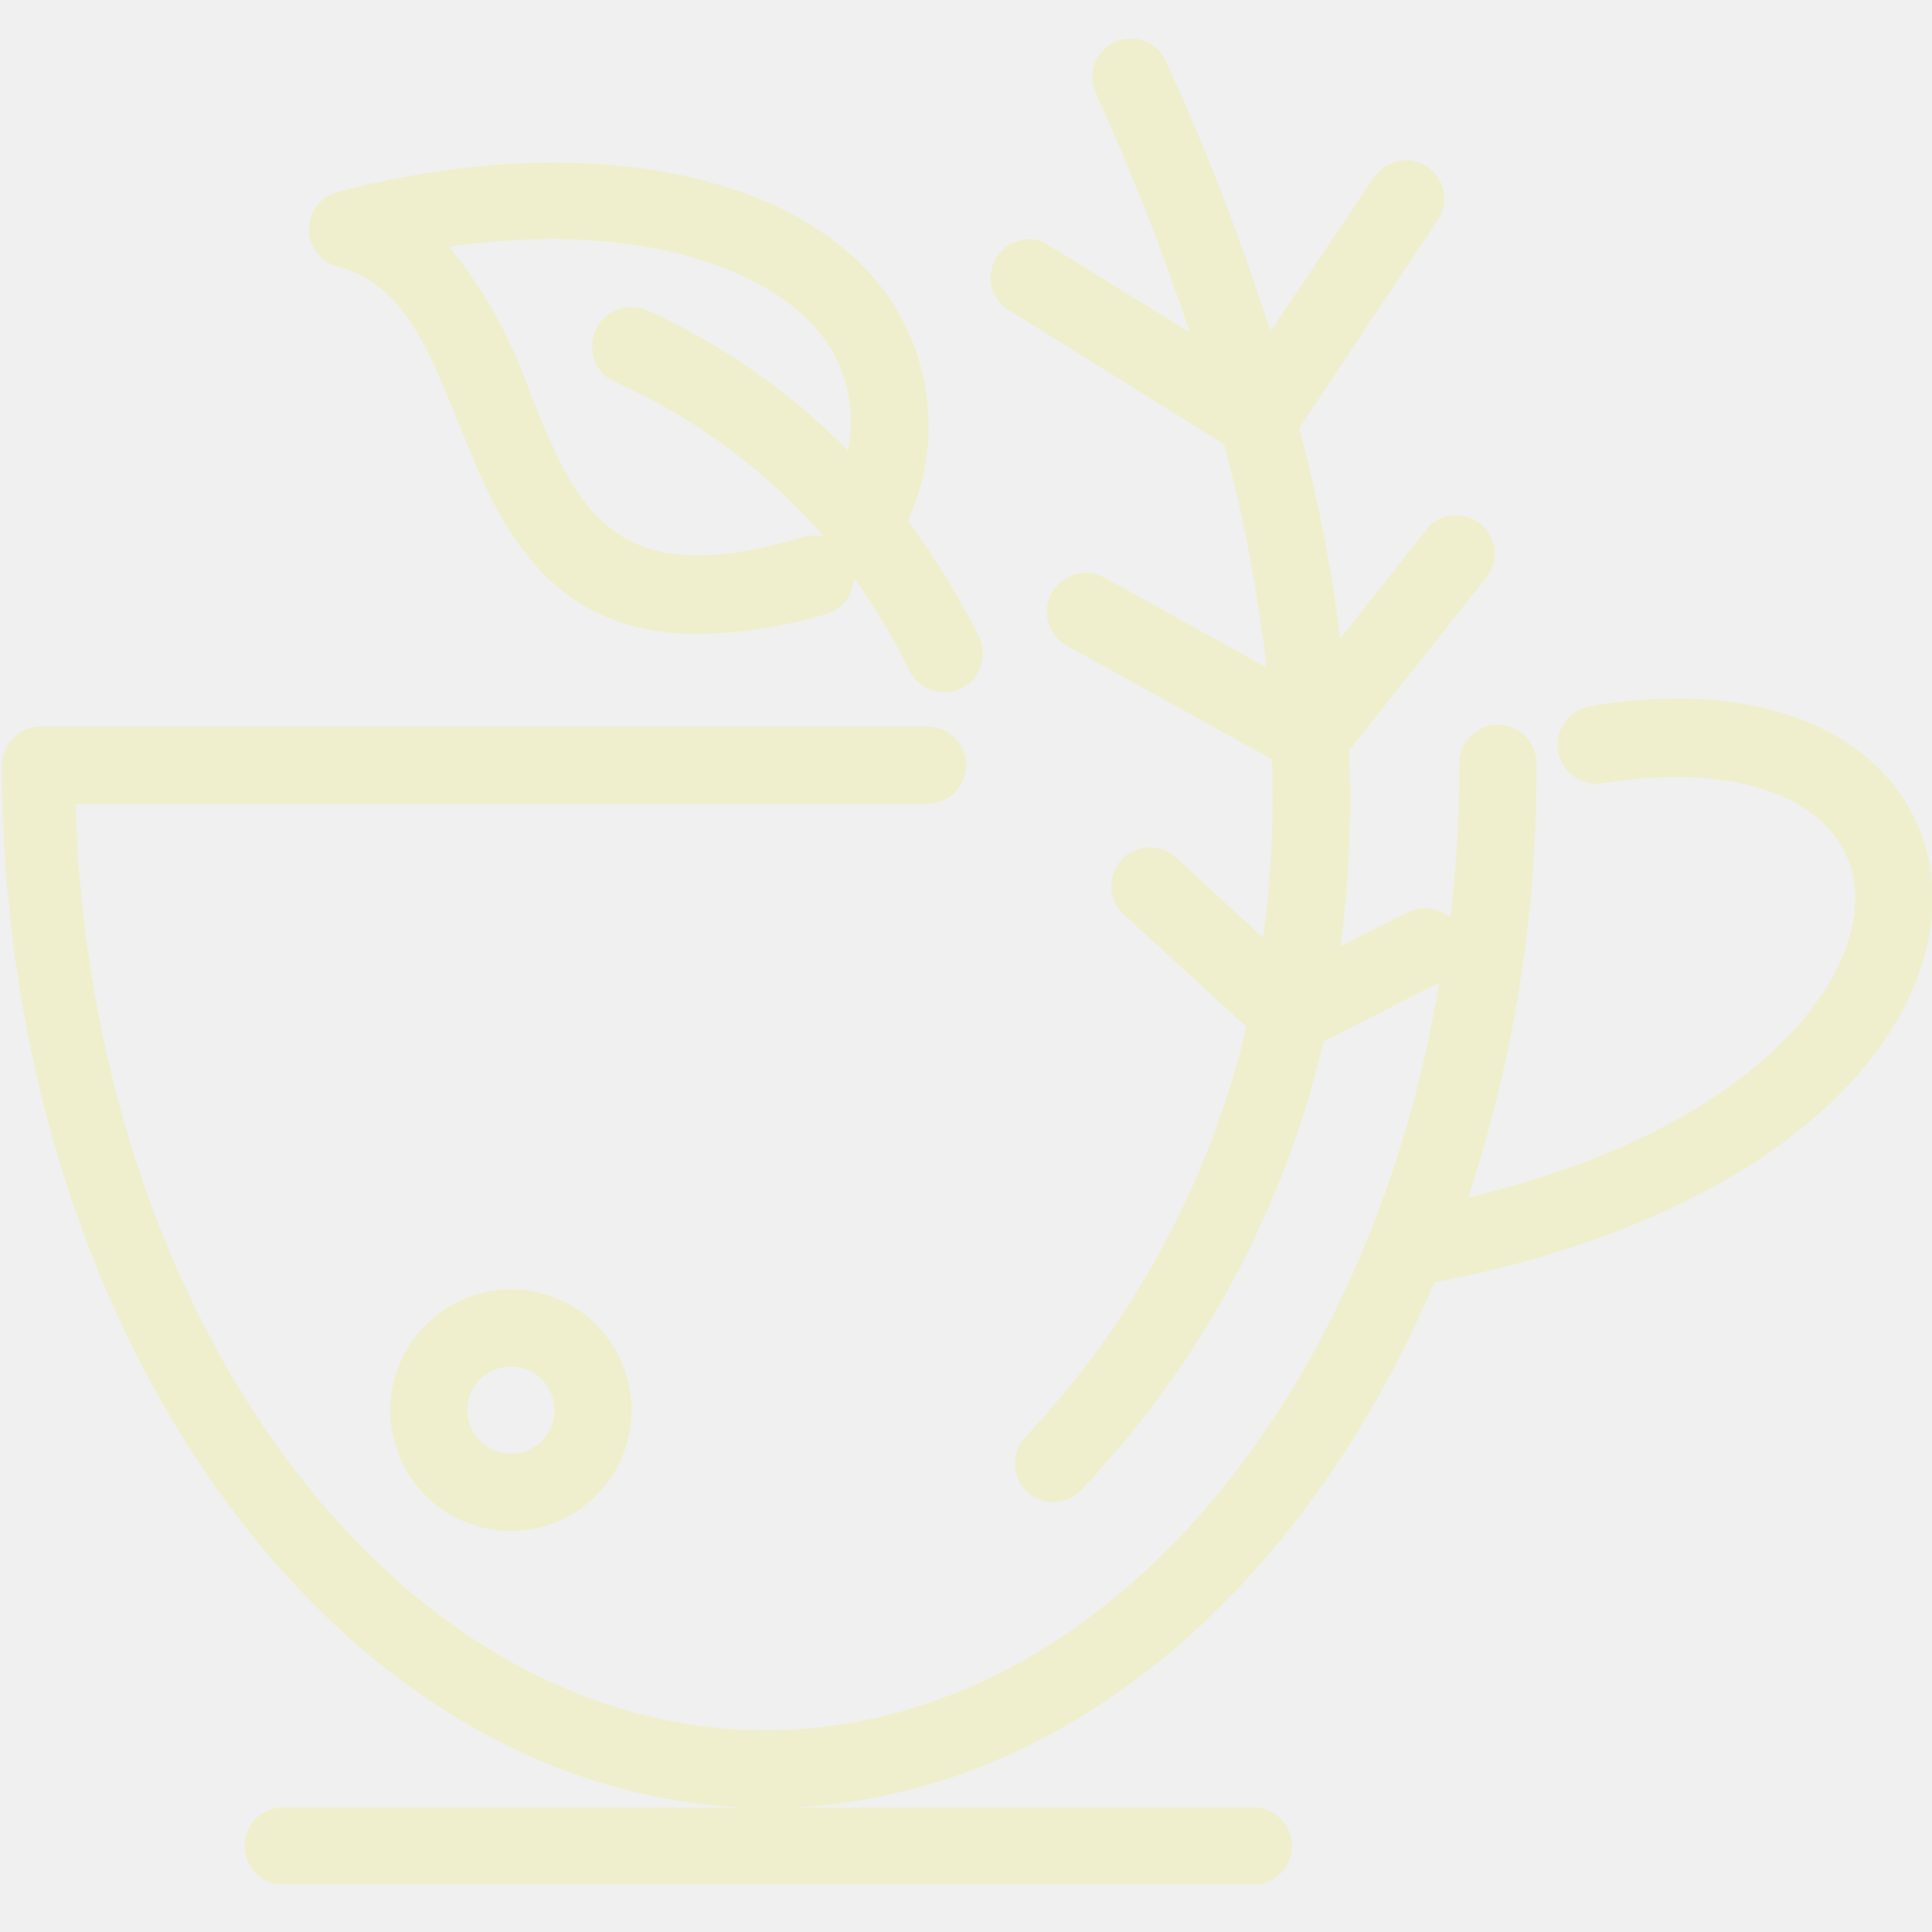
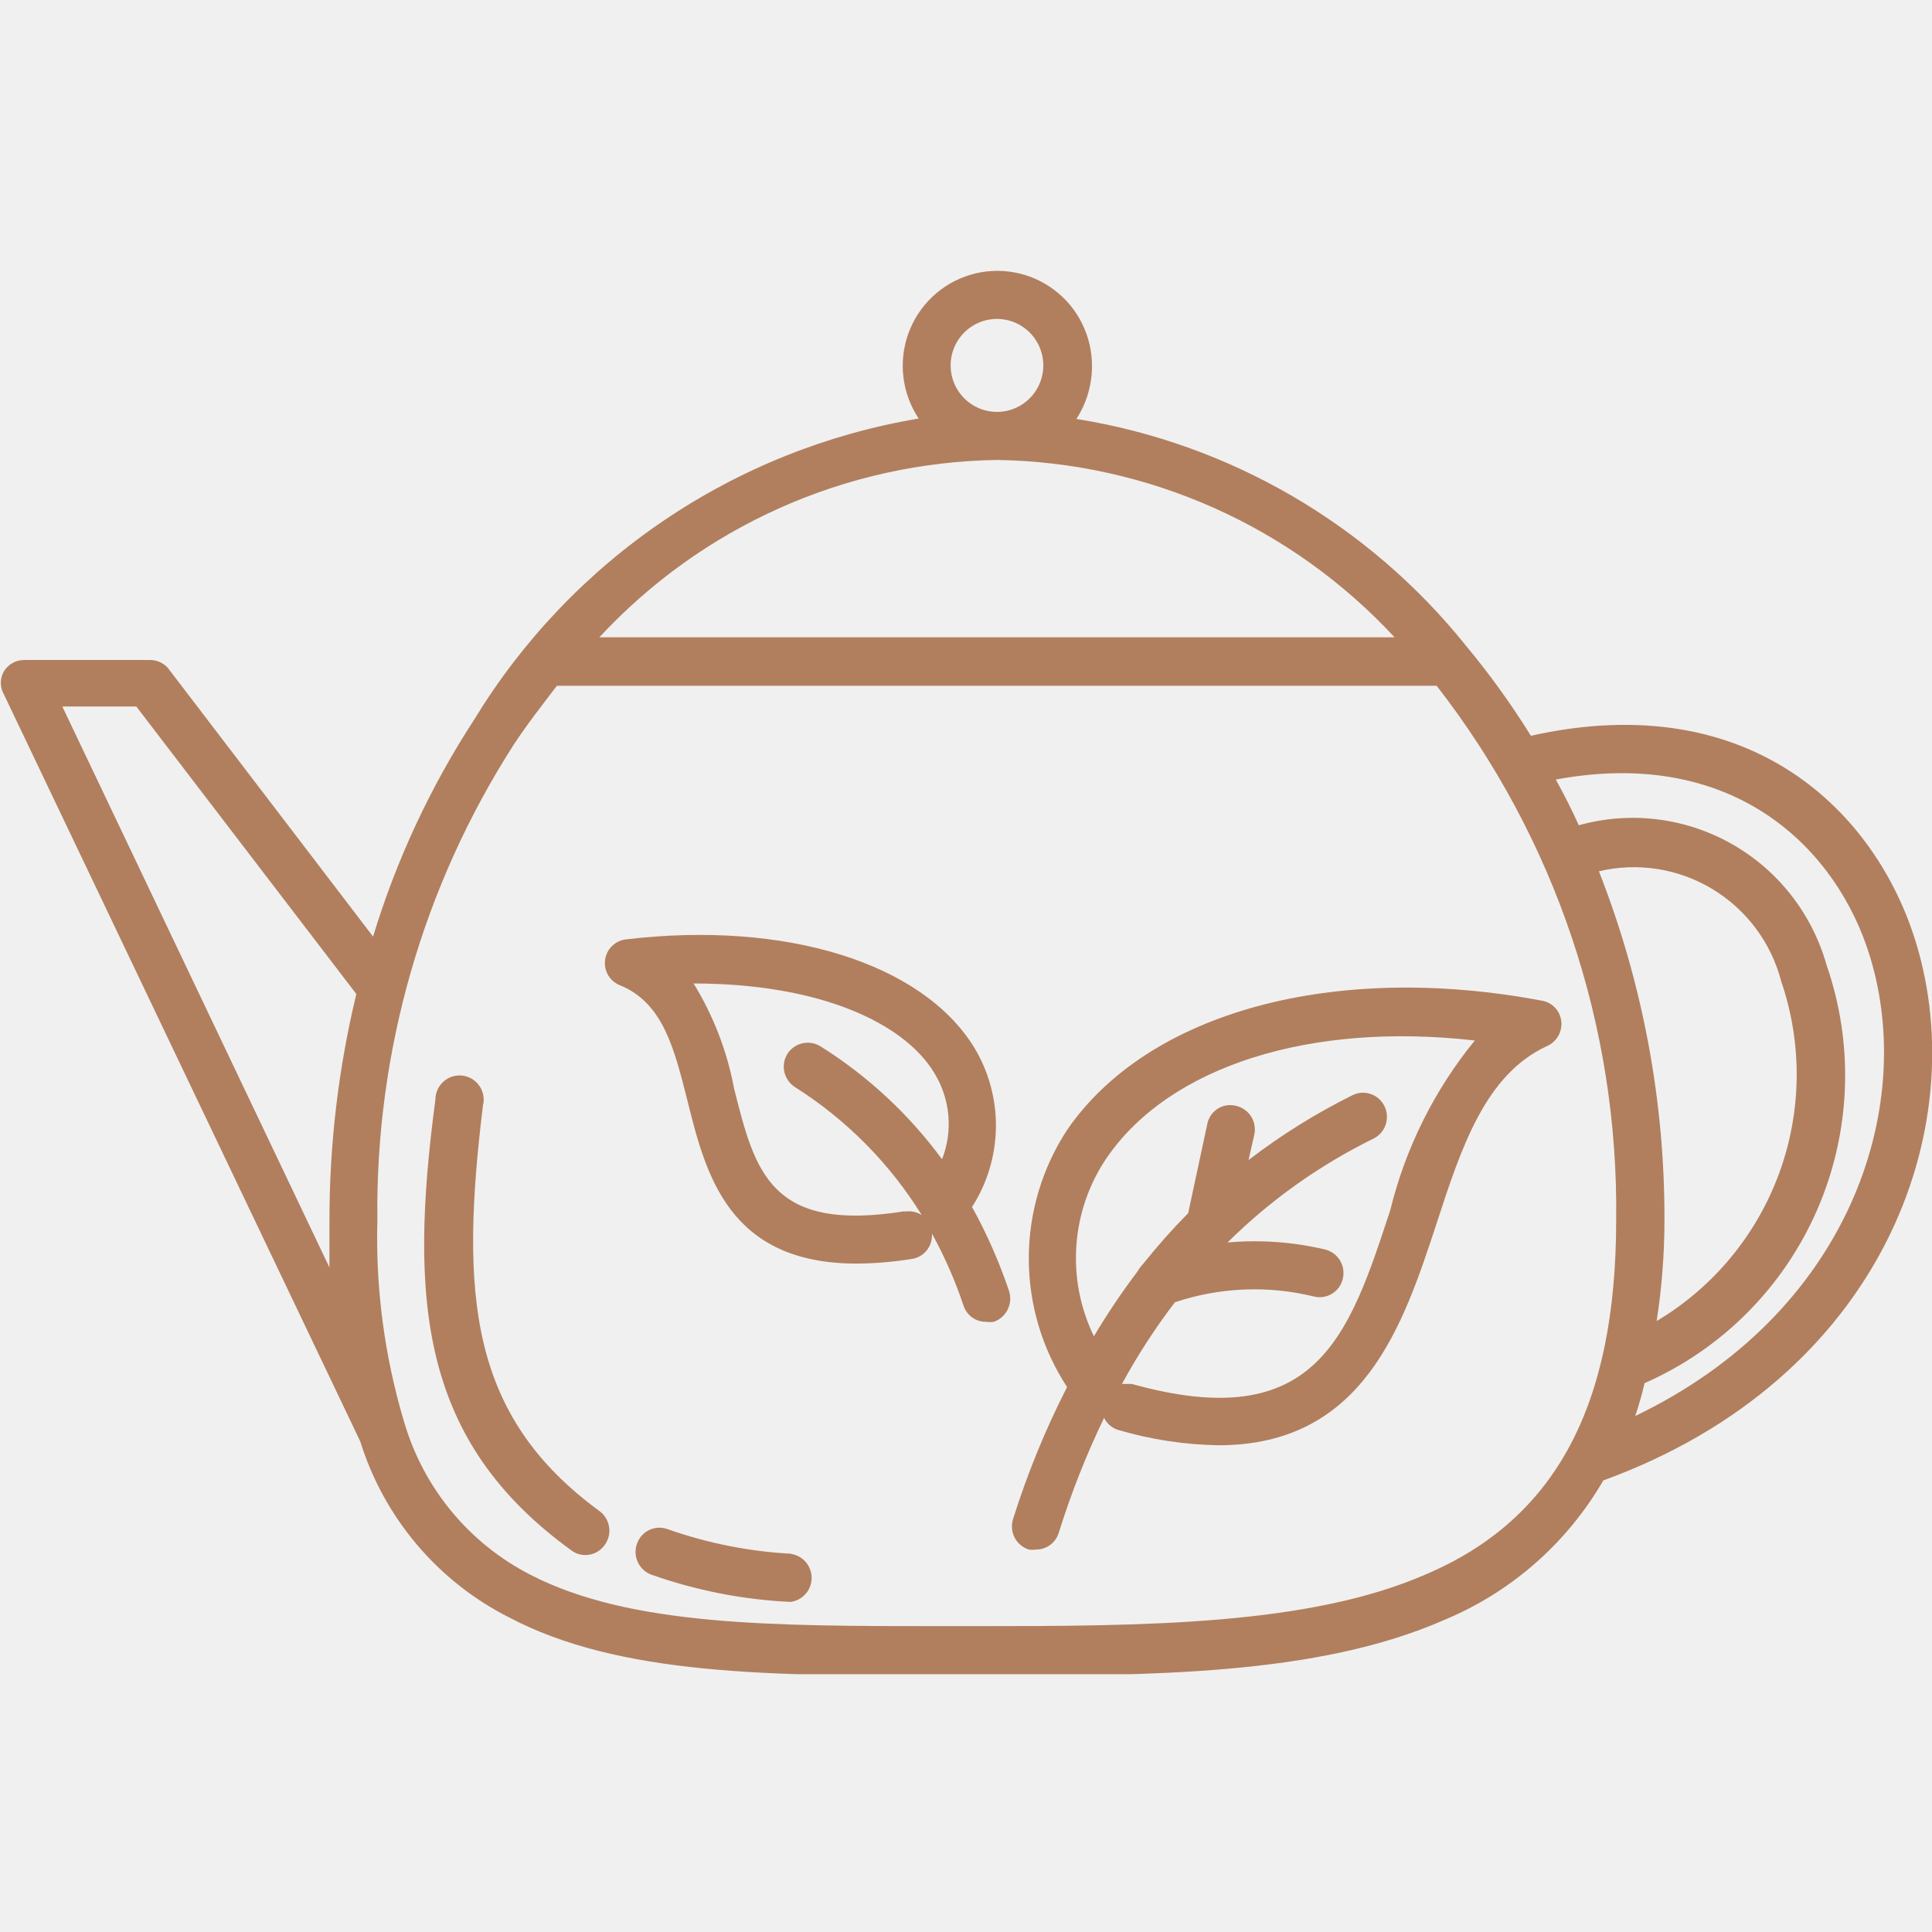
- <svg xmlns="http://www.w3.org/2000/svg" width="100" height="100" viewBox="0 0 100 100" fill="none">
-   <g clip-path="url(#clip0_428_254)">
-     <path d="M17.442 13.788C20.814 14.648 22.151 17.964 23.688 21.78C25.683 26.796 28.118 32.81 36.061 32.81C38.347 32.787 40.618 32.438 42.806 31.771C43.203 31.646 43.552 31.399 43.802 31.066C44.053 30.733 44.193 30.329 44.203 29.912C45.293 31.435 46.254 33.045 47.076 34.728C47.244 35.06 47.501 35.339 47.818 35.533C48.135 35.728 48.501 35.829 48.873 35.827C49.183 35.831 49.491 35.763 49.77 35.627C50.244 35.391 50.605 34.976 50.773 34.474C50.941 33.972 50.904 33.424 50.669 32.949C49.621 30.848 48.393 28.842 46.997 26.955C47.911 24.955 48.248 22.738 47.969 20.556C47.69 18.374 46.807 16.314 45.42 14.608C40.471 8.614 29.455 6.795 17.482 9.932C17.058 10.043 16.682 10.29 16.412 10.636C16.142 10.981 15.993 11.406 15.989 11.845C15.985 12.284 16.124 12.712 16.387 13.063C16.649 13.414 17.02 13.669 17.442 13.788ZM42.347 17.125C43.054 17.974 43.559 18.973 43.826 20.045C44.092 21.118 44.111 22.237 43.883 23.319C40.902 20.28 37.383 17.821 33.506 16.066C33.014 15.846 32.455 15.831 31.951 16.024C31.448 16.217 31.042 16.602 30.822 17.095C30.602 17.588 30.587 18.148 30.78 18.652C30.973 19.156 31.358 19.562 31.85 19.782C35.987 21.628 39.671 24.355 42.646 27.775C42.318 27.695 41.976 27.695 41.648 27.775C31.67 30.792 29.854 26.356 27.4 20.222C26.464 17.513 25.059 14.99 23.249 12.769C32.748 11.391 39.553 13.788 42.347 17.125Z" fill="#EFEFCD" />
-     <path d="M74.237 66.376C92.915 62.8 101.257 52.81 99.88 44.758C98.922 39.363 93.135 34.768 82.319 36.546C82.057 36.588 81.805 36.681 81.579 36.82C81.353 36.959 81.157 37.142 81.001 37.357C80.846 37.572 80.734 37.816 80.672 38.075C80.611 38.333 80.601 38.601 80.642 38.864C80.684 39.126 80.778 39.377 80.917 39.604C81.056 39.83 81.238 40.027 81.453 40.183C81.668 40.339 81.911 40.45 82.169 40.512C82.428 40.574 82.695 40.584 82.957 40.542C90.002 39.383 95.21 41.381 95.949 45.517C96.807 50.372 91.08 58.404 75.993 61.981C78.388 54.731 79.581 47.138 79.525 39.503C79.525 38.973 79.315 38.465 78.941 38.09C78.566 37.715 78.059 37.505 77.529 37.505C77 37.505 76.493 37.715 76.118 38.09C75.744 38.465 75.534 38.973 75.534 39.503C75.533 42.173 75.379 44.842 75.075 47.495C74.777 47.237 74.41 47.072 74.019 47.023C73.629 46.973 73.232 47.04 72.88 47.215L69.387 48.974C69.828 45.616 69.974 42.227 69.826 38.843L77.031 29.773C77.305 29.358 77.415 28.855 77.339 28.364C77.263 27.872 77.006 27.426 76.62 27.114C76.233 26.802 75.743 26.645 75.247 26.675C74.751 26.705 74.284 26.919 73.937 27.275L69.367 33.049C68.912 29.375 68.205 25.737 67.252 22.16L74.356 11.491C74.519 11.273 74.637 11.025 74.701 10.761C74.765 10.497 74.774 10.223 74.729 9.955C74.683 9.687 74.584 9.431 74.436 9.203C74.289 8.975 74.096 8.78 73.871 8.629C73.645 8.478 73.391 8.374 73.124 8.325C72.858 8.275 72.583 8.281 72.319 8.341C72.054 8.402 71.805 8.515 71.585 8.675C71.366 8.836 71.182 9.039 71.044 9.273L65.755 17.145C64.238 12.377 62.432 7.707 60.347 3.159C60.238 2.92 60.084 2.705 59.892 2.526C59.7 2.347 59.475 2.208 59.23 2.116C58.984 2.024 58.723 1.982 58.461 1.991C58.199 2 57.941 2.061 57.703 2.17C57.465 2.279 57.25 2.434 57.071 2.625C56.892 2.817 56.753 3.043 56.661 3.289C56.476 3.785 56.495 4.335 56.715 4.817C58.556 8.857 60.181 12.992 61.584 17.205L53.981 12.51C53.54 12.341 53.054 12.334 52.609 12.49C52.163 12.646 51.788 12.956 51.549 13.363C51.309 13.77 51.222 14.249 51.302 14.715C51.382 15.18 51.624 15.602 51.986 15.906L63.361 22.999C64.376 26.789 65.109 30.649 65.556 34.548L57.194 29.912C56.731 29.647 56.182 29.578 55.667 29.718C55.153 29.858 54.715 30.198 54.45 30.662C54.185 31.125 54.116 31.675 54.256 32.19C54.396 32.706 54.735 33.144 55.199 33.409L65.835 39.303C65.947 42.388 65.793 45.476 65.376 48.534L60.866 44.378C60.672 44.2 60.444 44.062 60.195 43.972C59.947 43.882 59.684 43.843 59.42 43.856C59.157 43.869 58.898 43.934 58.66 44.048C58.422 44.161 58.208 44.321 58.032 44.518C57.678 44.91 57.495 45.427 57.521 45.955C57.547 46.483 57.781 46.98 58.172 47.335L64.518 53.149C62.627 61.112 58.676 68.437 53.063 74.388C52.883 74.581 52.742 74.807 52.649 75.054C52.556 75.301 52.513 75.564 52.522 75.828C52.532 76.092 52.593 76.351 52.703 76.591C52.813 76.831 52.969 77.046 53.163 77.226C53.534 77.563 54.019 77.749 54.52 77.745C54.794 77.744 55.064 77.687 55.315 77.577C55.565 77.467 55.791 77.307 55.977 77.106C62.136 70.623 66.461 62.617 68.509 53.909L74.496 50.852C70.804 73.01 56.536 89.553 39.653 89.553C20.415 89.553 4.67 68.174 3.911 41.601H48.014C48.544 41.601 49.051 41.39 49.425 41.016C49.8 40.641 50.01 40.133 50.01 39.603C50.01 39.073 49.8 38.565 49.425 38.19C49.051 37.815 48.544 37.605 48.014 37.605H2.095C1.566 37.605 1.058 37.815 0.684 38.19C0.31 38.565 0.1 39.073 0.1 39.603C0.1 68.794 17.202 92.63 38.495 93.549H14.648C14.118 93.549 13.611 93.76 13.237 94.135C12.862 94.509 12.652 95.018 12.652 95.547C12.652 96.077 12.862 96.586 13.237 96.96C13.611 97.335 14.118 97.546 14.648 97.546H64.877C65.406 97.546 65.914 97.335 66.288 96.96C66.663 96.586 66.873 96.077 66.873 95.547C66.873 95.018 66.663 94.509 66.288 94.135C65.914 93.76 65.406 93.549 64.877 93.549H41.109C55.278 92.85 67.571 82.101 74.237 66.376Z" fill="#EFEFCD" />
-     <path d="M20.196 72.99C20.196 74.227 20.562 75.436 21.248 76.464C21.935 77.493 22.91 78.294 24.052 78.768C25.193 79.241 26.449 79.365 27.66 79.124C28.872 78.882 29.985 78.287 30.859 77.412C31.732 76.537 32.327 75.423 32.568 74.21C32.809 72.997 32.685 71.739 32.213 70.597C31.74 69.454 30.939 68.477 29.912 67.79C28.885 67.103 27.677 66.736 26.442 66.736C24.787 66.741 23.201 67.402 22.031 68.574C20.861 69.745 20.201 71.333 20.196 72.99ZM28.697 72.99C28.697 73.436 28.565 73.873 28.317 74.244C28.069 74.615 27.717 74.905 27.305 75.076C26.893 75.247 26.439 75.291 26.002 75.204C25.564 75.117 25.163 74.902 24.847 74.586C24.532 74.271 24.317 73.868 24.23 73.43C24.143 72.992 24.188 72.538 24.358 72.126C24.529 71.713 24.818 71.361 25.189 71.113C25.56 70.865 25.996 70.732 26.442 70.732C26.738 70.732 27.031 70.79 27.305 70.904C27.578 71.017 27.827 71.184 28.036 71.393C28.246 71.603 28.412 71.852 28.525 72.126C28.639 72.4 28.697 72.693 28.697 72.99Z" fill="#EFEFCD" />
+ <svg xmlns="http://www.w3.org/2000/svg" width="80" height="80" viewBox="0 0 80 80" fill="none">
+   <g clip-path="url(#clip0_1178_400)">
+     <path d="M63.842 41.435C55.263 39.818 47.555 41.888 44.185 46.79C43.151 48.371 42.6 50.221 42.6 52.112C42.6 54.003 43.151 55.853 44.185 57.435C43.285 59.196 42.535 61.031 41.943 62.919C41.868 63.172 41.895 63.445 42.018 63.678C42.142 63.911 42.353 64.086 42.604 64.164C42.7 64.18 42.798 64.18 42.895 64.164C43.109 64.166 43.318 64.097 43.489 63.969C43.661 63.84 43.786 63.659 43.846 63.453C44.353 61.829 44.978 60.245 45.717 58.713C45.776 58.833 45.86 58.94 45.962 59.026C46.065 59.113 46.185 59.177 46.313 59.214C47.66 59.609 49.054 59.822 50.458 59.845C56.472 59.845 58.101 54.862 59.472 50.705C60.52 47.469 61.52 44.477 64.068 43.312C64.262 43.224 64.423 43.076 64.527 42.89C64.632 42.703 64.674 42.489 64.648 42.277C64.623 42.068 64.531 41.873 64.385 41.721C64.24 41.569 64.049 41.469 63.842 41.435ZM57.569 50.106C55.86 55.316 54.521 59.441 46.861 57.305H46.587H46.458C47.101 56.123 47.834 54.992 48.651 53.924C50.504 53.304 52.494 53.22 54.392 53.682C54.519 53.715 54.652 53.723 54.782 53.705C54.912 53.686 55.038 53.642 55.15 53.574C55.263 53.506 55.361 53.416 55.439 53.31C55.516 53.203 55.572 53.082 55.602 52.954C55.665 52.696 55.624 52.424 55.489 52.197C55.352 51.969 55.132 51.805 54.876 51.74C53.551 51.426 52.184 51.328 50.828 51.449C52.599 49.696 54.641 48.243 56.876 47.146C57.113 47.028 57.294 46.82 57.378 46.568C57.463 46.316 57.444 46.041 57.327 45.803C57.27 45.686 57.191 45.581 57.094 45.495C56.996 45.408 56.883 45.342 56.76 45.3C56.637 45.258 56.507 45.241 56.377 45.249C56.248 45.258 56.121 45.292 56.005 45.35C54.486 46.103 53.044 47.002 51.699 48.036L51.941 46.968C51.994 46.709 51.942 46.439 51.797 46.218C51.652 45.996 51.425 45.842 51.167 45.787C51.04 45.756 50.908 45.752 50.779 45.773C50.65 45.795 50.526 45.843 50.416 45.914C50.306 45.986 50.212 46.078 50.139 46.187C50.065 46.296 50.015 46.418 49.99 46.547L49.2 50.236C48.544 50.897 47.925 51.594 47.345 52.323C47.252 52.42 47.17 52.529 47.103 52.646C46.452 53.507 45.849 54.403 45.297 55.332C44.728 54.162 44.477 52.862 44.571 51.563C44.664 50.265 45.098 49.014 45.83 47.939C48.442 44.137 54.263 42.309 61.068 43.085C59.395 45.135 58.2 47.534 57.569 50.106Z" fill="#B17F5E" />
+     <path d="M40.25 49.977C40.882 48.993 41.224 47.851 41.239 46.68C41.253 45.51 40.938 44.359 40.331 43.36C38.17 39.866 32.526 38.119 25.946 38.895C25.724 38.914 25.514 39.009 25.352 39.164C25.189 39.318 25.085 39.524 25.055 39.746C25.025 39.969 25.071 40.195 25.186 40.387C25.301 40.579 25.479 40.727 25.688 40.804C27.446 41.532 27.914 43.393 28.462 45.561C29.22 48.618 30.155 52.323 35.477 52.323C36.244 52.316 37.009 52.251 37.767 52.129C38.01 52.089 38.23 51.959 38.382 51.764C38.535 51.569 38.608 51.324 38.589 51.077C39.112 52.028 39.549 53.024 39.895 54.054C39.958 54.253 40.082 54.426 40.251 54.549C40.419 54.671 40.623 54.736 40.831 54.733C40.937 54.749 41.046 54.749 41.153 54.733C41.404 54.645 41.61 54.462 41.727 54.223C41.845 53.984 41.864 53.708 41.782 53.455C41.376 52.252 40.863 51.088 40.25 49.977ZM37.46 50.155C31.897 51.045 31.268 48.537 30.397 45.075C30.109 43.534 29.541 42.058 28.72 40.724C33.913 40.724 37.428 42.341 38.686 44.428C39.013 44.958 39.212 45.557 39.268 46.178C39.324 46.798 39.235 47.423 39.008 48.003C37.64 46.141 35.933 44.555 33.977 43.328C33.754 43.188 33.485 43.142 33.229 43.2C32.972 43.257 32.749 43.414 32.606 43.636C32.467 43.859 32.421 44.129 32.478 44.386C32.536 44.643 32.692 44.868 32.913 45.011C35.043 46.357 36.84 48.171 38.17 50.317C37.96 50.179 37.707 50.127 37.46 50.171V50.155Z" fill="#B17F5E" />
+     <path d="M79.339 39.041C77.726 33.719 72.582 28.413 63.391 30.467C62.58 29.161 61.68 27.912 60.697 26.73C56.665 21.708 50.919 18.364 44.572 17.347C44.989 16.702 45.213 15.949 45.217 15.18C45.222 14.564 45.083 13.956 44.811 13.405C44.54 12.853 44.143 12.373 43.652 12.004C43.162 11.634 42.592 11.385 41.988 11.277C41.385 11.168 40.764 11.204 40.176 11.38C39.589 11.556 39.05 11.868 38.605 12.291C38.159 12.714 37.819 13.236 37.611 13.815C37.404 14.394 37.334 15.014 37.409 15.624C37.483 16.235 37.7 16.82 38.041 17.331C34.263 17.963 30.665 19.403 27.491 21.552C24.316 23.701 21.639 26.51 19.641 29.788C17.827 32.572 16.415 35.6 15.448 38.782L6.934 27.636C6.832 27.531 6.709 27.449 6.572 27.396C6.436 27.343 6.29 27.32 6.144 27.329H1C0.832 27.329 0.666 27.372 0.52 27.454C0.373 27.536 0.249 27.654 0.161 27.798C0.078 27.943 0.034 28.108 0.034 28.275C0.034 28.443 0.078 28.607 0.161 28.752L14.916 59.683C15.403 61.247 16.197 62.697 17.253 63.948C18.308 65.198 19.603 66.224 21.06 66.963C25.64 69.39 31.945 69.39 39.315 69.39H40.315C47.636 69.39 54.537 69.39 59.81 67.076C62.575 65.925 64.886 63.897 66.39 61.301C77.936 57.095 81.693 46.742 79.339 39.041ZM39.363 15.131C39.363 14.75 39.476 14.378 39.687 14.062C39.897 13.745 40.197 13.498 40.548 13.352C40.898 13.207 41.284 13.169 41.656 13.243C42.029 13.317 42.371 13.501 42.639 13.77C42.907 14.039 43.09 14.382 43.164 14.755C43.238 15.129 43.2 15.516 43.055 15.868C42.91 16.22 42.664 16.52 42.348 16.732C42.033 16.943 41.662 17.056 41.282 17.056C40.773 17.056 40.285 16.853 39.925 16.492C39.565 16.131 39.363 15.642 39.363 15.131ZM41.282 19.046C44.378 19.092 47.433 19.767 50.263 21.029C53.093 22.291 55.638 24.115 57.746 26.39H24.818C26.926 24.115 29.472 22.291 32.301 21.029C35.131 19.767 38.186 19.092 41.282 19.046ZM2.58 29.254H5.644L14.755 41.16C14.015 44.227 13.642 47.371 13.642 50.527C13.642 51.206 13.642 51.853 13.642 52.484L2.58 29.254ZM59.02 65.2C54.183 67.303 47.426 67.335 40.315 67.335H38.992C32.042 67.335 26.091 67.335 21.98 65.216C20.715 64.572 19.595 63.673 18.691 62.577C17.787 61.48 17.117 60.209 16.723 58.842C15.919 56.146 15.549 53.34 15.626 50.527C15.543 43.551 17.506 36.705 21.27 30.839C21.834 29.982 22.431 29.221 23.06 28.396H59.488C64.403 34.71 67.025 42.517 66.922 50.527C66.922 58.211 64.406 62.919 59.02 65.2ZM66.196 36.081C67.801 35.697 69.492 35.96 70.906 36.813C72.32 37.666 73.344 39.041 73.759 40.643C74.64 43.224 74.608 46.031 73.668 48.591C72.728 51.151 70.938 53.309 68.599 54.701C68.811 53.33 68.918 51.946 68.922 50.559C68.939 45.593 68.014 40.668 66.196 36.048V36.081ZM67.68 58.729C67.844 58.251 67.984 57.765 68.099 57.273C71.299 55.867 73.852 53.302 75.248 50.09C76.644 46.878 76.78 43.256 75.63 39.947C75.028 37.82 73.612 36.018 71.69 34.936C69.768 33.854 67.497 33.579 65.374 34.172C65.084 33.525 64.761 32.894 64.422 32.279C71.921 30.888 76.114 35.256 77.436 39.623C79.371 45.965 76.517 54.426 67.68 58.648V58.729Z" fill="#B17F5E" />
+     <path d="M32.848 64.342C31.078 64.255 29.329 63.912 27.656 63.323C27.534 63.277 27.404 63.255 27.274 63.259C27.144 63.263 27.016 63.293 26.897 63.347C26.779 63.401 26.672 63.479 26.584 63.575C26.495 63.67 26.427 63.783 26.382 63.906C26.335 64.029 26.313 64.16 26.317 64.292C26.321 64.424 26.351 64.553 26.405 64.673C26.459 64.794 26.536 64.902 26.631 64.992C26.727 65.083 26.839 65.153 26.962 65.2C28.821 65.858 30.766 66.24 32.735 66.332C32.977 66.301 33.198 66.183 33.359 66C33.52 65.817 33.608 65.581 33.608 65.337C33.608 65.093 33.52 64.858 33.359 64.674C33.198 64.491 32.977 64.373 32.735 64.342H32.848Z" fill="#B17F5E" />
+     <path d="M19.996 45.787C20.032 45.649 20.038 45.506 20.014 45.366C19.99 45.225 19.937 45.092 19.858 44.974C19.778 44.856 19.675 44.756 19.555 44.681C19.434 44.607 19.299 44.558 19.158 44.54C19.018 44.521 18.875 44.533 18.739 44.574C18.604 44.615 18.478 44.685 18.371 44.778C18.265 44.872 18.179 44.987 18.12 45.116C18.061 45.246 18.029 45.386 18.029 45.528C16.916 53.924 17.432 59.683 23.657 64.197C23.824 64.323 24.028 64.391 24.237 64.391C24.395 64.391 24.551 64.353 24.692 64.28C24.832 64.206 24.953 64.1 25.043 63.97C25.197 63.757 25.262 63.492 25.223 63.232C25.183 62.971 25.044 62.737 24.834 62.579C19.432 58.632 19.045 53.633 19.996 45.787Z" fill="#B17F5E" />
  </g>
  <defs>
-     <clipPath id="clip0_428_254">
-       <rect width="100" height="95.506" fill="white" transform="translate(0 2)" />
+     <clipPath id="clip0_1178_400">
+       <rect width="80" height="58.125" fill="white" transform="translate(0 11.2)" />
    </clipPath>
  </defs>
</svg>
